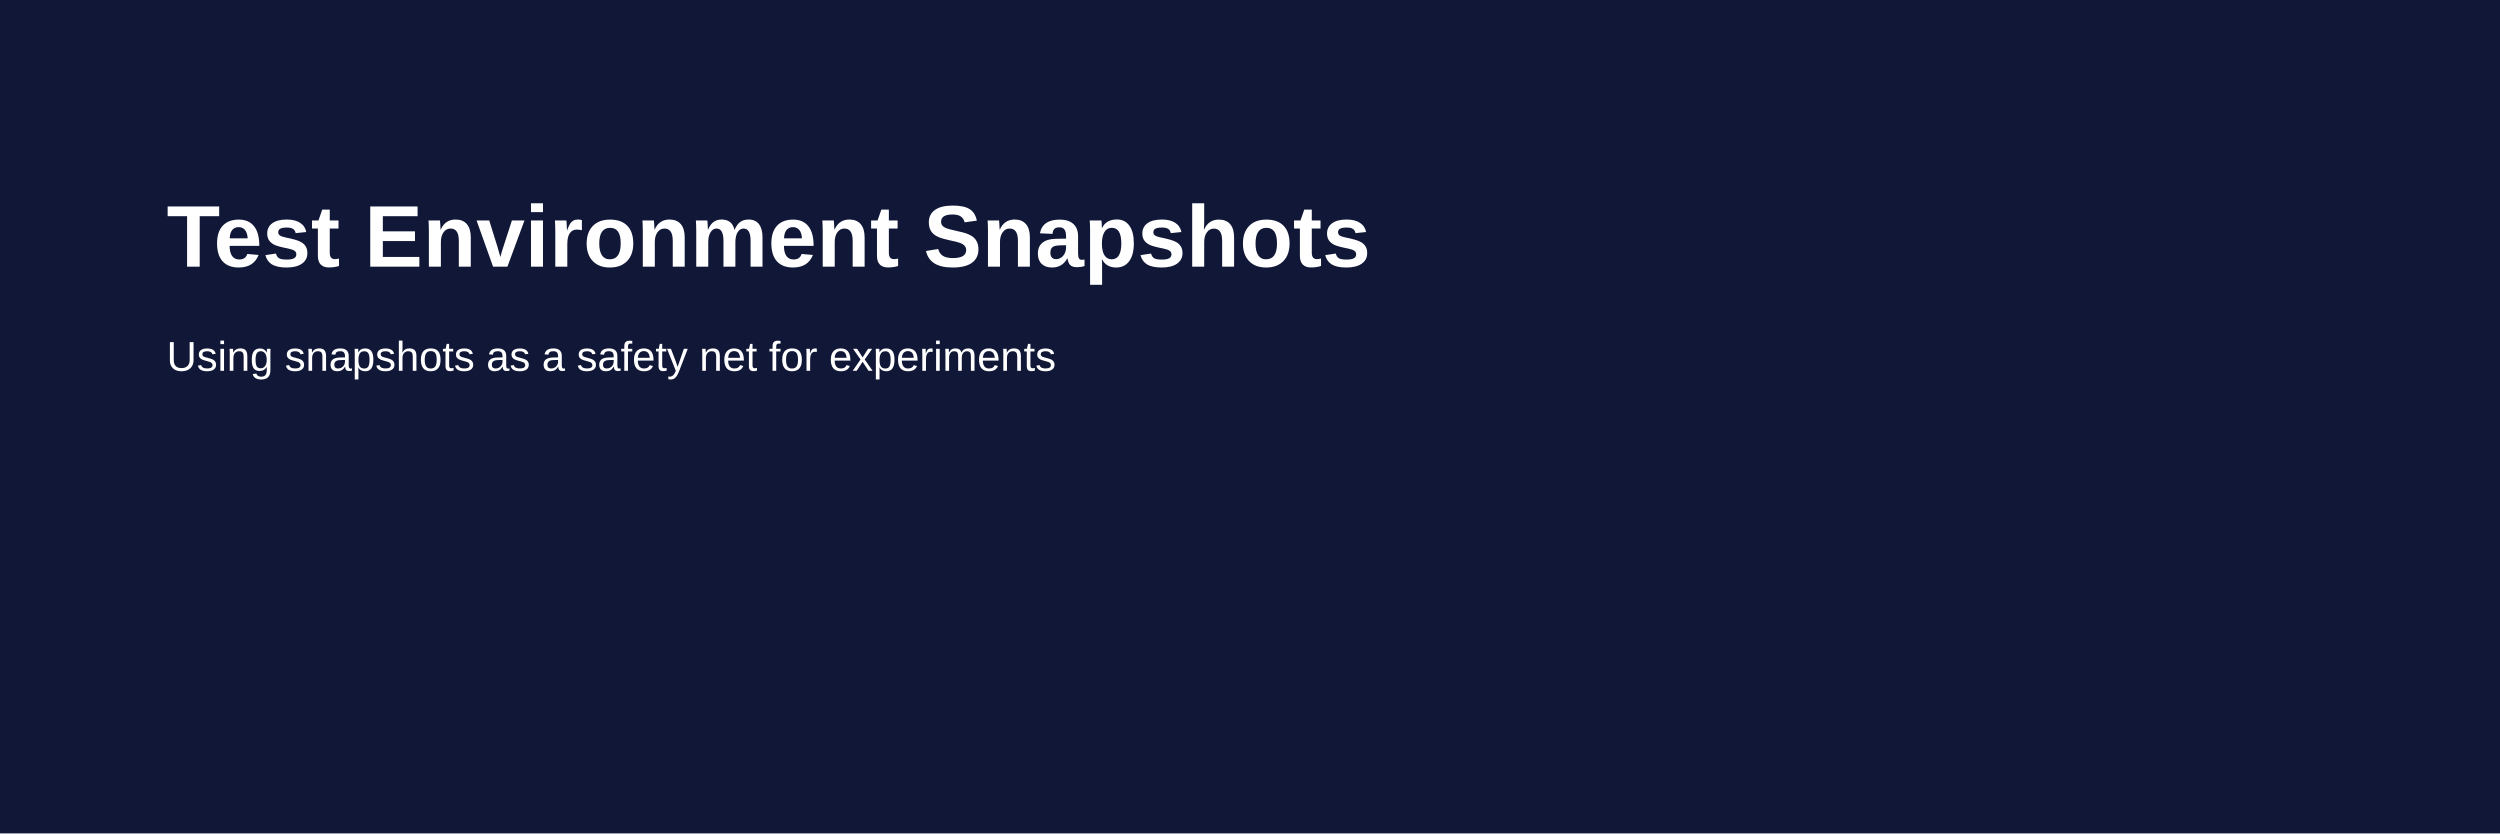
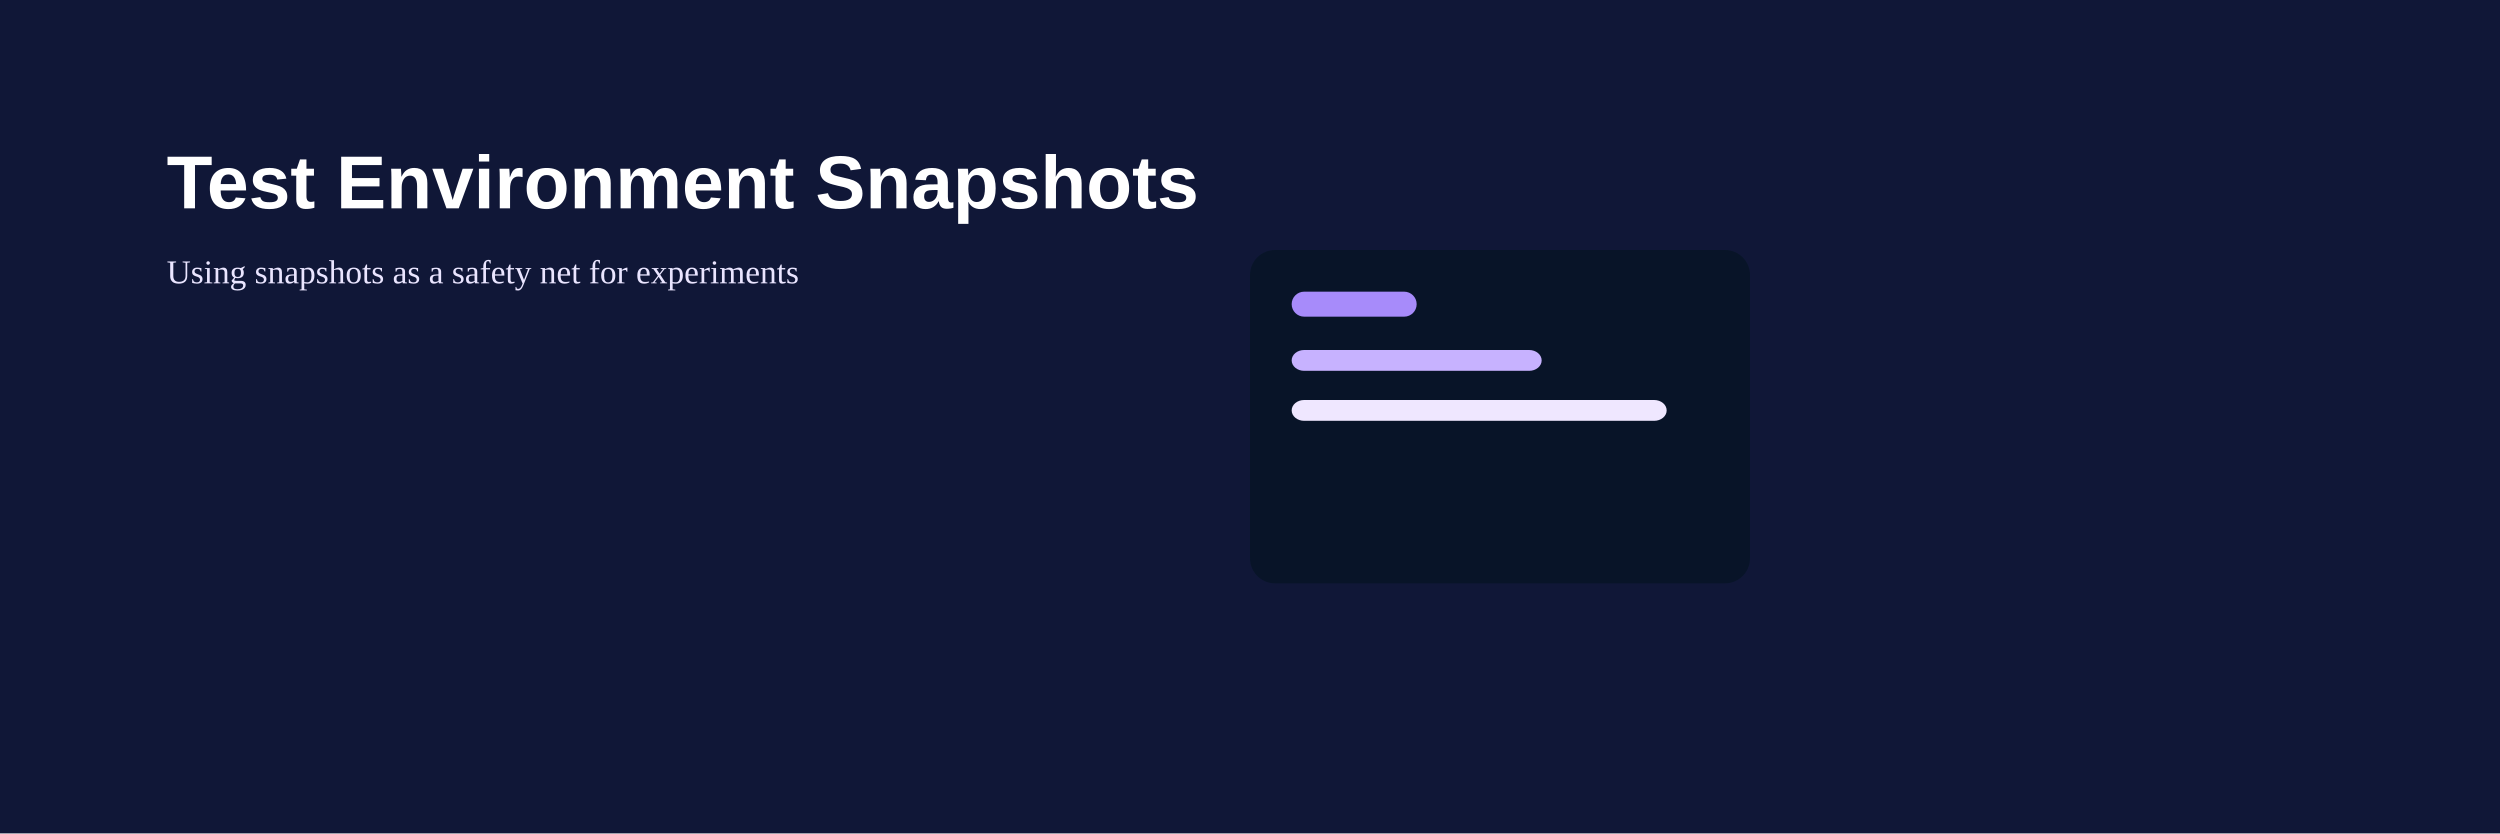
<svg xmlns="http://www.w3.org/2000/svg" width="1200" height="400" viewBox="0 0 1200 400" role="img" aria-label="Snapshots hero image">
  <rect width="1200" height="400" fill="#061427" />
-   <rect x="0" y="0" width="1200" height="400" fill="#7c3aed" opacity="0.08" />
-   <g transform="translate(80,80)" fill="#fff" font-family="Sora, Arial, sans-serif">
-     <text x="0" y="48" font-size="42" font-weight="700">Test Environment Snapshots</text>
-     <text x="0" y="98" font-size="20">Using snapshots as a safety net for experiments</text>
+   <rect width="1200" height="400" fill="#7c3aed" opacity="0.08" />
+   <g transform="translate(80,72)" fill="#fff">
+     <text x="0" y="28" font-family="Sora, Arial, sans-serif" font-size="36" font-weight="700">Test Environment Snapshots</text>
+     <text x="0" y="64" font-family="Source Sans 3, Arial" font-size="16" fill="#eae5ff">Using snapshots as a safety net for experiments</text>
+     <g transform="translate(520,48)">
+       <rect x="0" y="0" width="240" height="160" rx="12" fill="#071427" opacity="0.9" />
+       <g transform="translate(20,20)" fill="#fff">
+         <rect x="0" y="0" width="60" height="12" rx="6" fill="#a78bfa" />
+         <rect x="0" y="28" width="120" height="10" rx="6" fill="#c7b2ff" />
+         <rect x="0" y="52" width="180" height="10" rx="6" fill="#efe7ff" />
+       </g>
+     </g>
  </g>
</svg>
